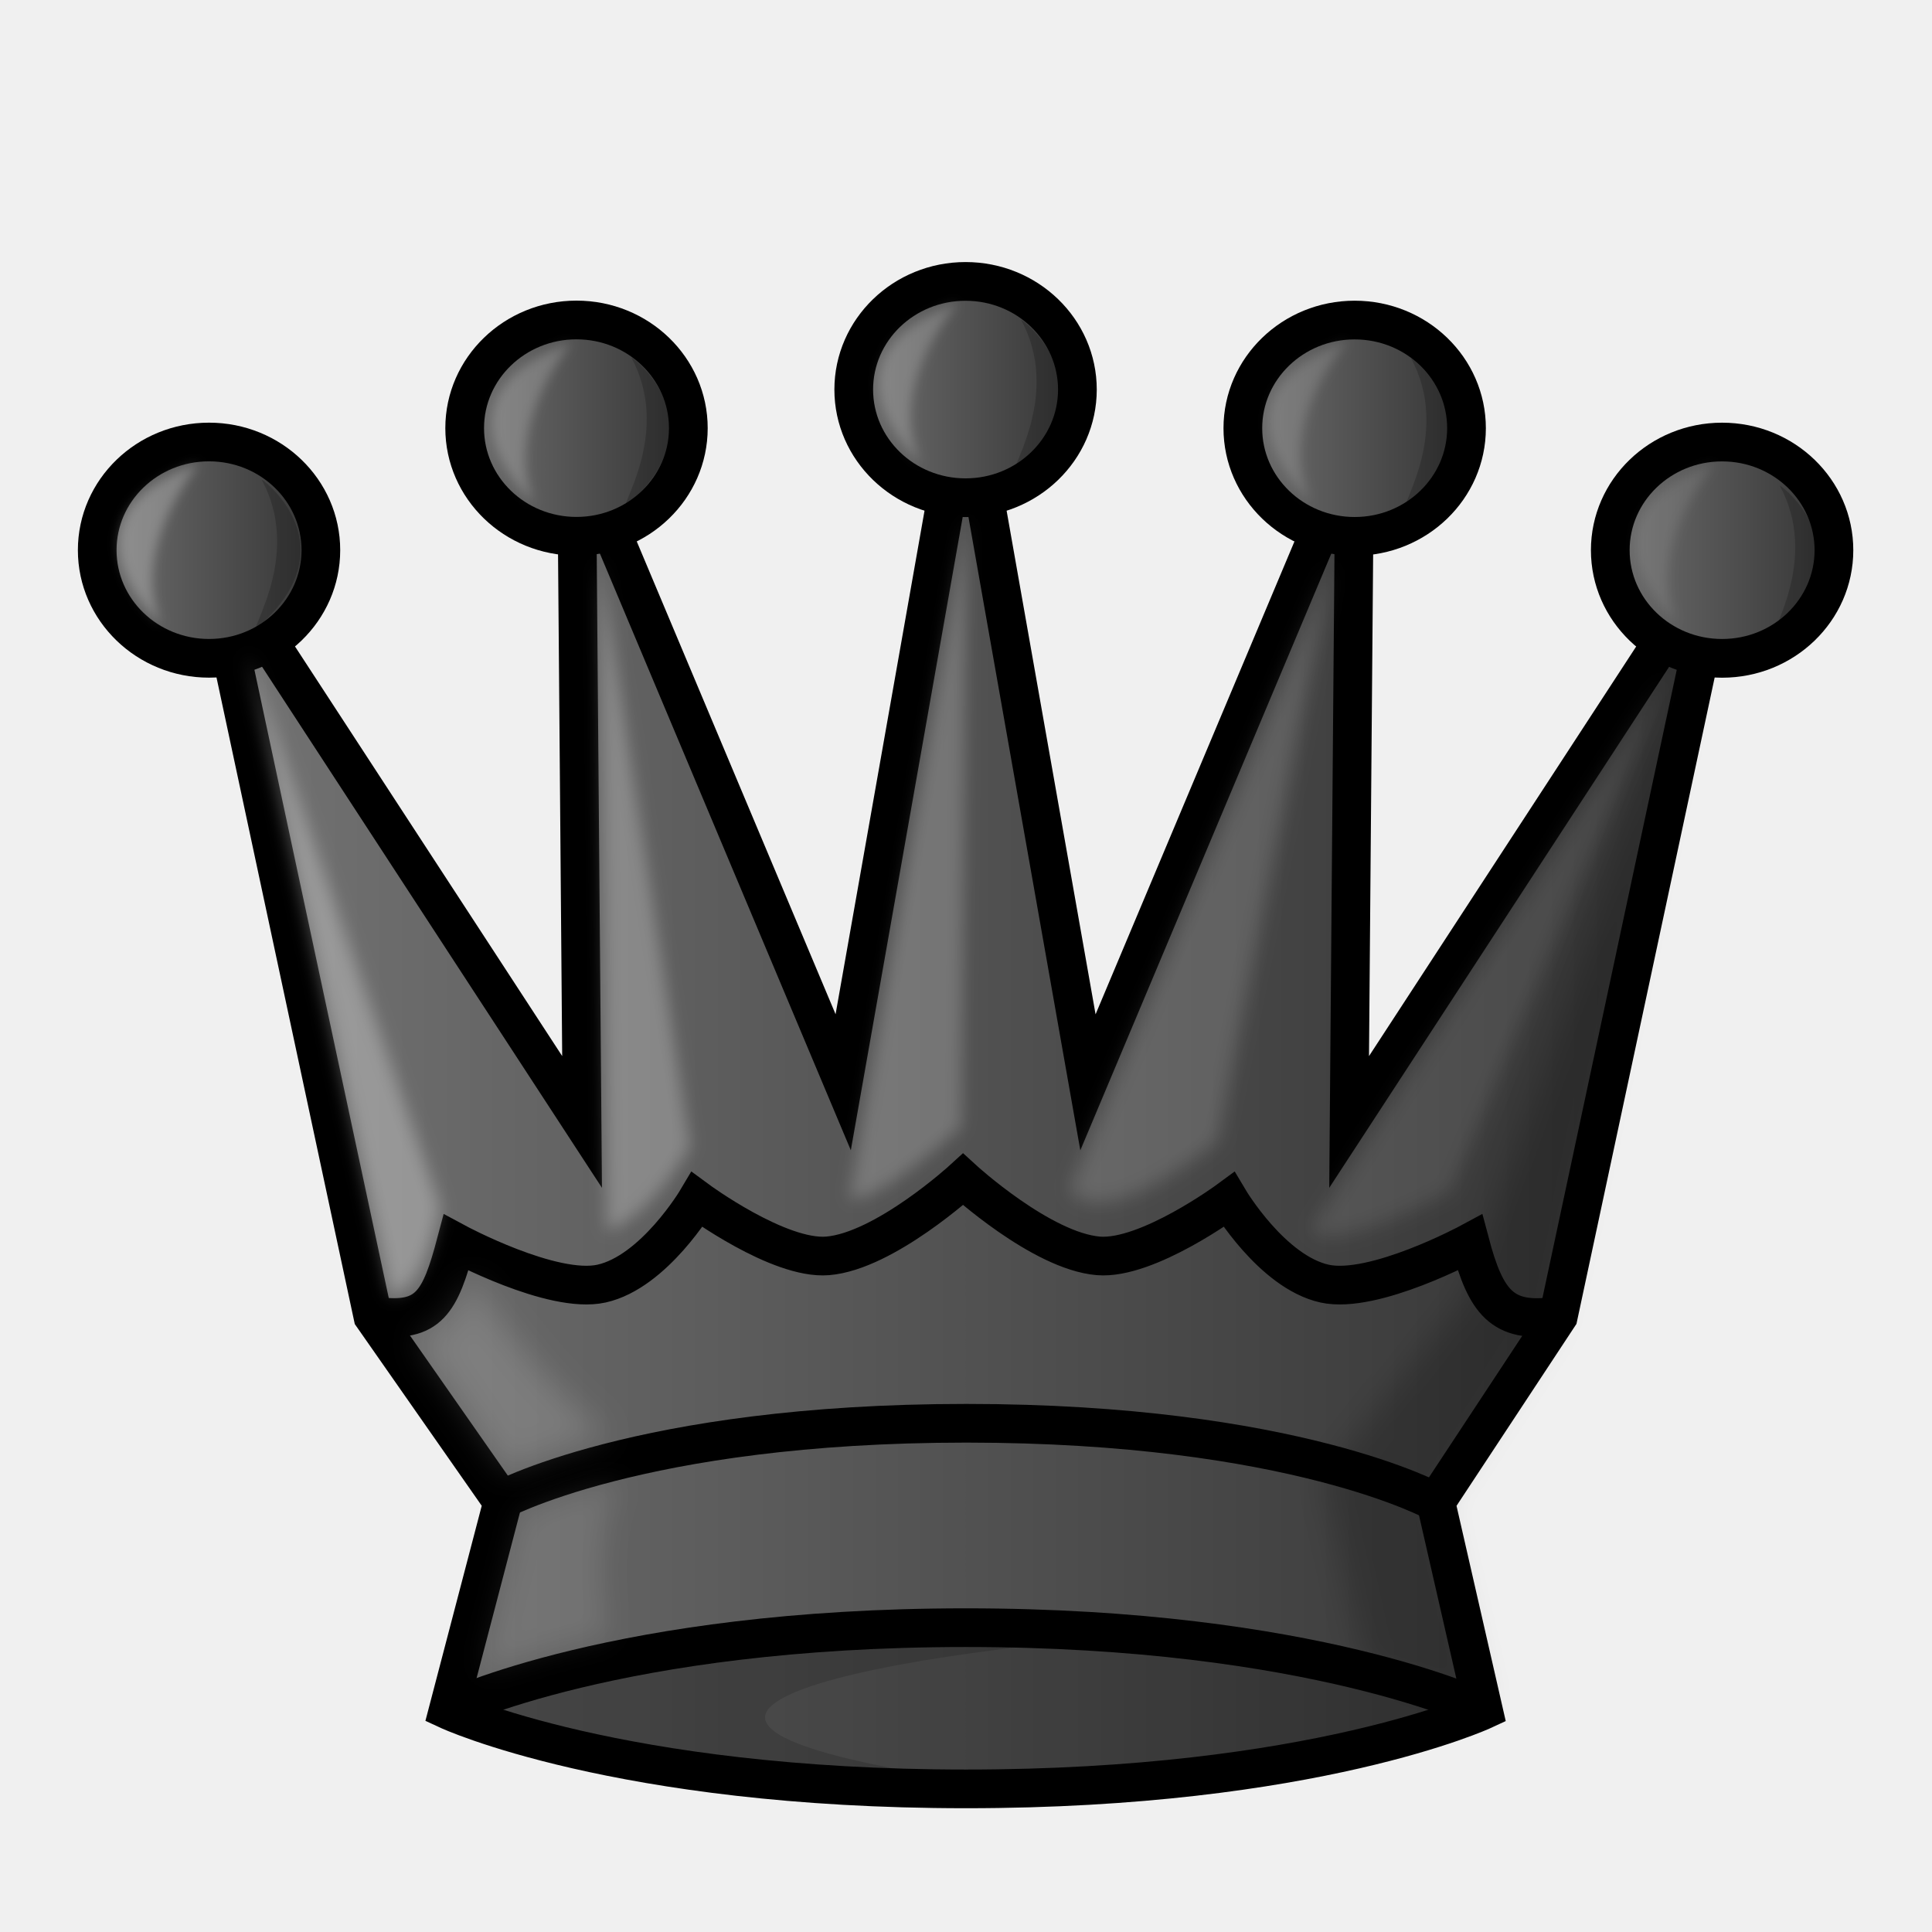
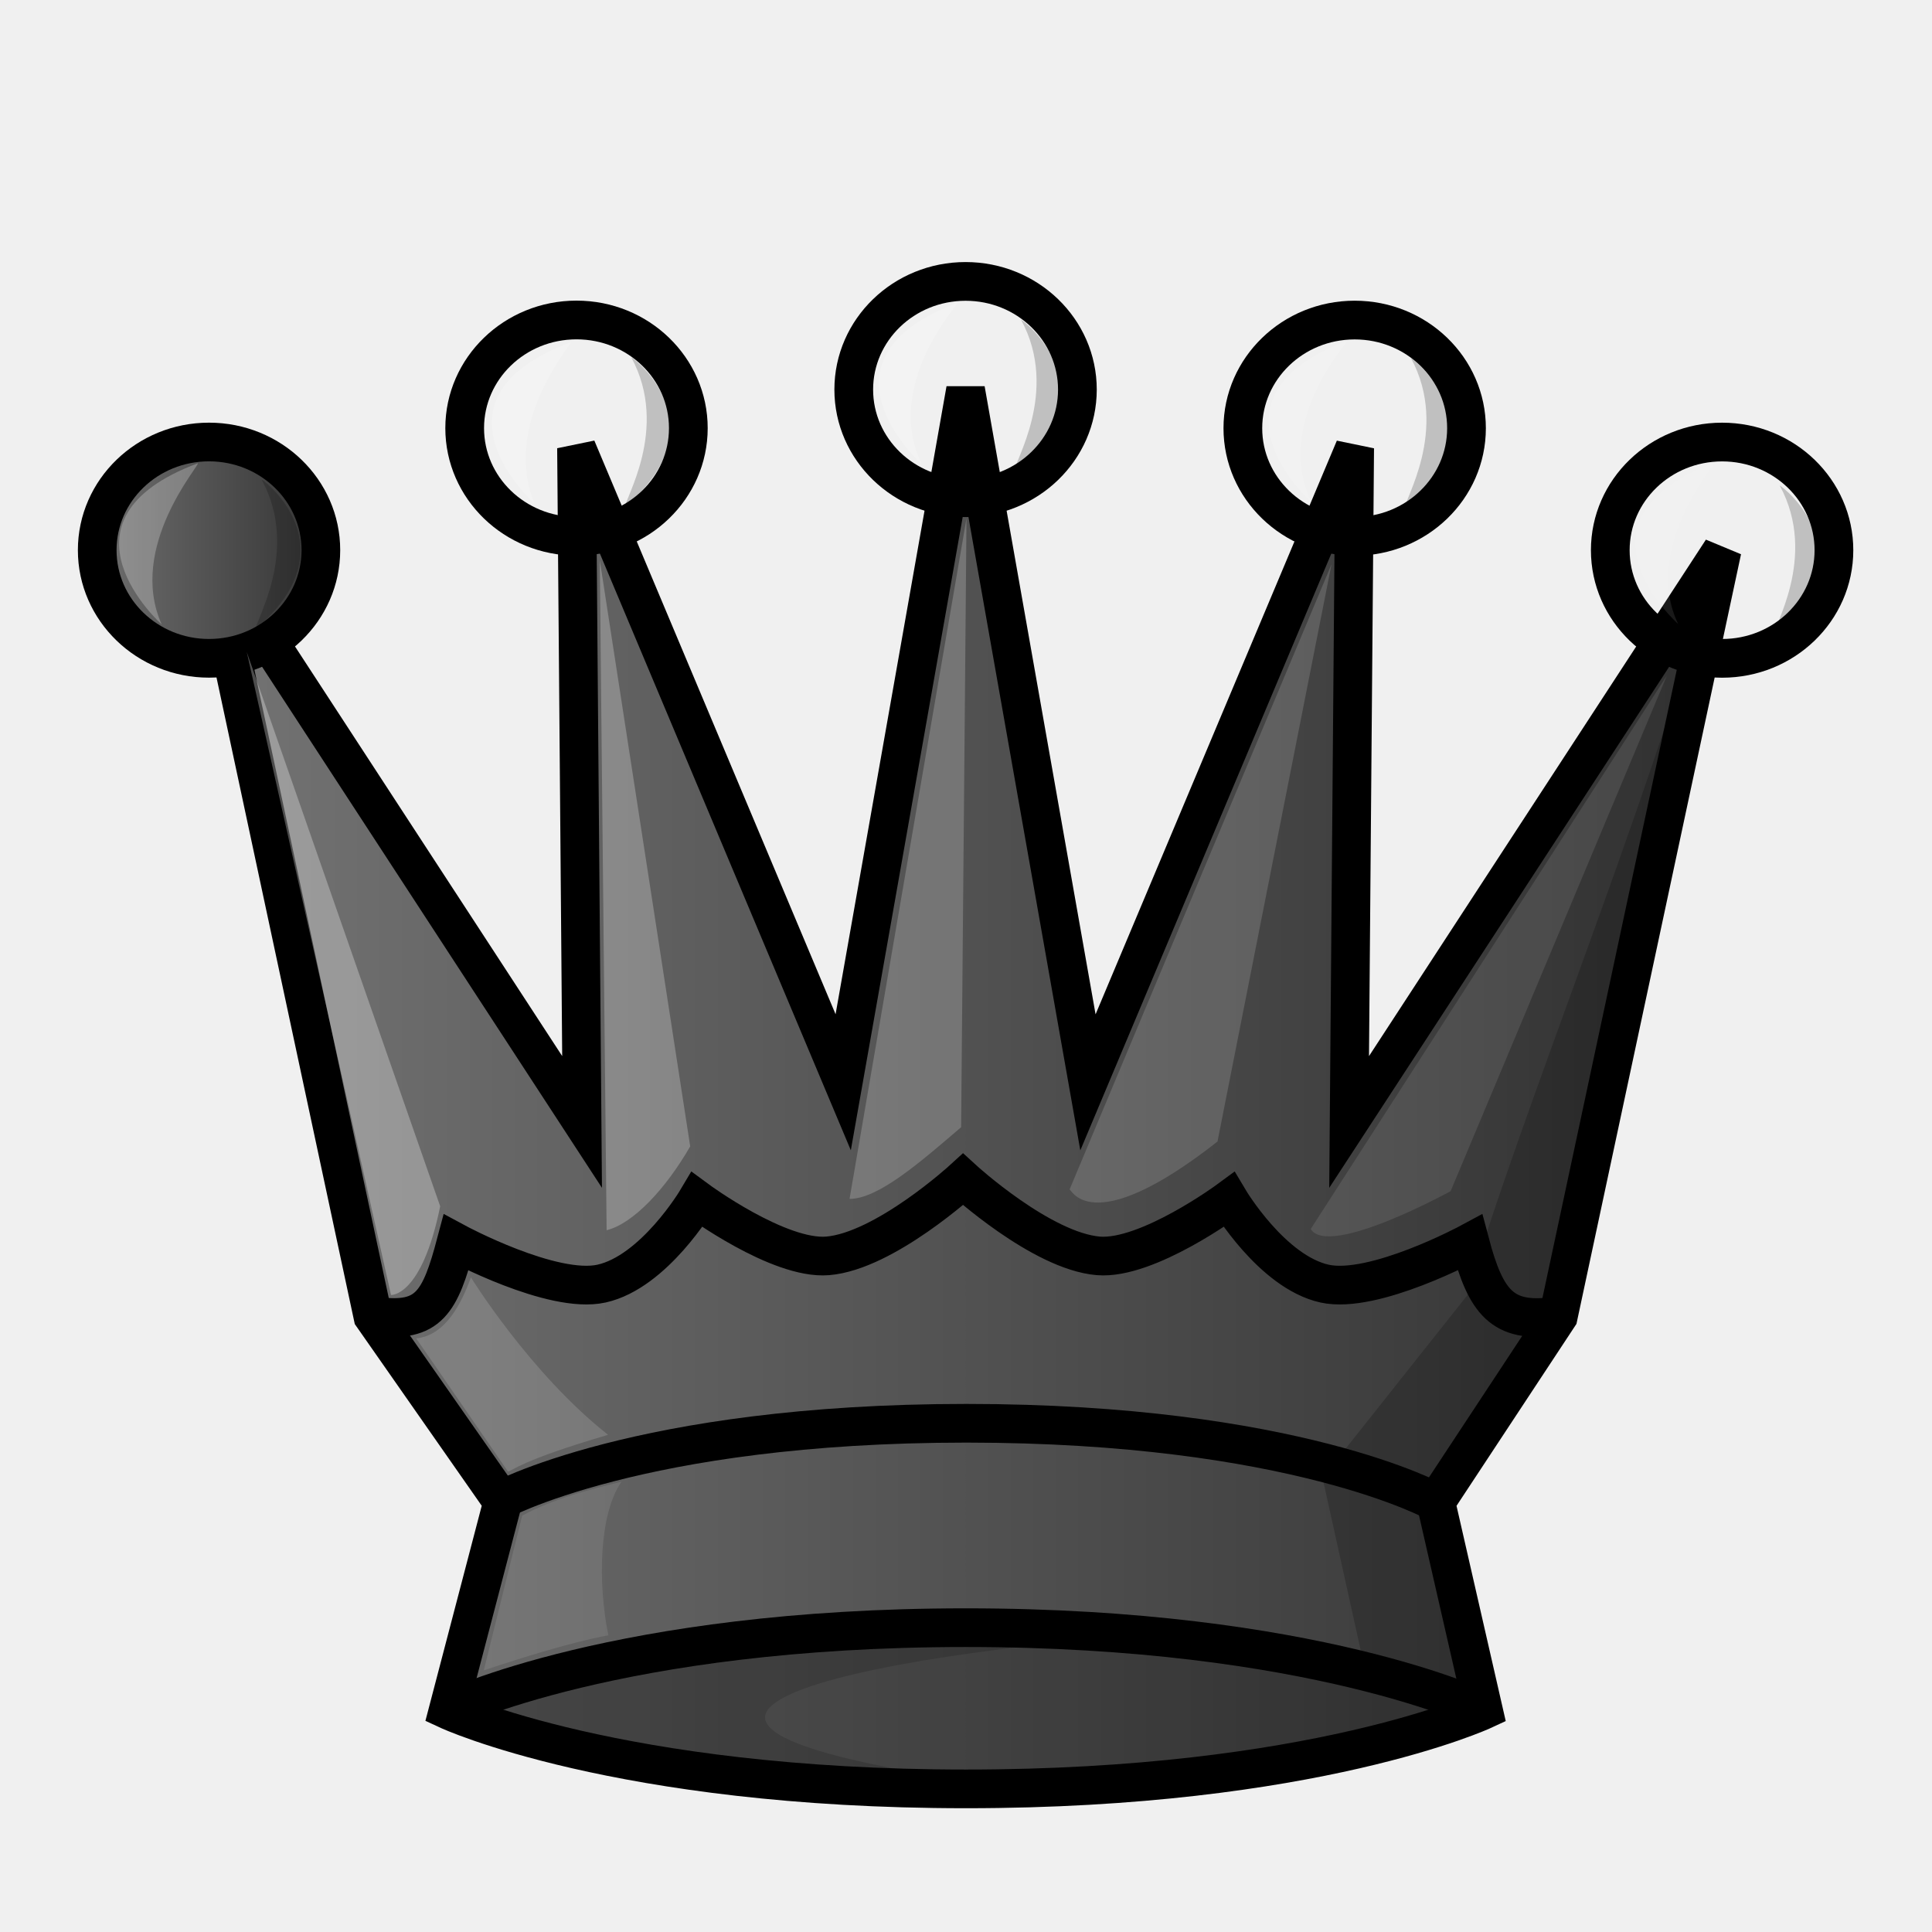
<svg xmlns="http://www.w3.org/2000/svg" xmlns:xlink="http://www.w3.org/1999/xlink" width="50mm" height="50mm" clip-rule="evenodd" fill-rule="evenodd" image-rendering="optimizeQuality" shape-rendering="geometricPrecision" text-rendering="geometricPrecision" viewBox="0 0 50 50">
  <defs>
    <linearGradient id="b" x1="-25.017" x2="14.084" y1="-249.82" y2="-249.82" gradientTransform="matrix(.99988 0 0 .97754 30.455 272.6)" gradientUnits="userSpaceOnUse" xlink:href="#a" />
    <linearGradient id="a" x1="9.241" x2="40.761" y1="27.266" y2="27.266" gradientTransform="matrix(1.0155 0 0 1.0103 -.389 .482)" gradientUnits="userSpaceOnUse">
      <stop stop-color="#737373" offset="0" />
      <stop stop-color="#303030" offset="1" />
    </linearGradient>
    <linearGradient id="c" x1="-27.911" x2="-21.13" y1="-264.3" y2="-264.3" gradientTransform="matrix(.99988 0 0 .97754 29.927 272.6)" gradientUnits="userSpaceOnUse" xlink:href="#a" />
-     <filter id="d" x="-.095" y="-.032" width="1.19" height="1.064" color-interpolation-filters="sRGB">
-       <feGaussianBlur stdDeviation=".388" />
-     </filter>
-     <linearGradient id="e" x1="-18.928" x2="-12.147" y1="-267.53" y2="-267.53" gradientTransform="matrix(.99988 0 0 .97754 30.455 272.6)" gradientUnits="userSpaceOnUse" xlink:href="#a" />
-     <linearGradient id="f" x1="-8.857" x2="-2.076" y1="-268.55" y2="-268.55" gradientTransform="matrix(.99988 0 0 .97754 30.455 272.6)" gradientUnits="userSpaceOnUse" xlink:href="#a" />
-     <linearGradient id="g" x1="1.214" x2="7.995" y1="-267.53" y2="-267.53" gradientTransform="matrix(.99988 0 0 .97754 30.455 272.6)" gradientUnits="userSpaceOnUse" xlink:href="#a" />
-     <linearGradient id="h" x1="10.196" x2="16.978" y1="-264.3" y2="-264.3" gradientTransform="matrix(.99988 0 0 .97754 30.983 272.6)" gradientUnits="userSpaceOnUse" xlink:href="#a" />
-     <filter id="i" x="-.104" y="-.031" width="1.208" height="1.062" color-interpolation-filters="sRGB">
-       <feGaussianBlur stdDeviation=".216" />
-     </filter>
-     <filter id="j" x="-.202" y="-.027" width="1.403" height="1.054" color-interpolation-filters="sRGB">
-       <feGaussianBlur stdDeviation=".197" />
-     </filter>
-     <filter id="k" x="-.164" y="-.028" width="1.327" height="1.056" color-interpolation-filters="sRGB">
-       <feGaussianBlur stdDeviation=".206" />
-     </filter>
-     <filter id="l" x="-.082" y="-.034" width="1.165" height="1.068" color-interpolation-filters="sRGB">
-       <feGaussianBlur stdDeviation=".233" />
-     </filter>
-     <filter id="m" x="-.062" y="-.039" width="1.124" height="1.079" color-interpolation-filters="sRGB">
-       <feGaussianBlur stdDeviation=".237" />
-     </filter>
-     <filter id="n" x="-.164" y="-.08" width="1.329" height="1.161" color-interpolation-filters="sRGB">
-       <feGaussianBlur stdDeviation=".14" />
-     </filter>
-     <filter id="o" x="-.164" y="-.08" width="1.329" height="1.161" color-interpolation-filters="sRGB">
-       <feGaussianBlur stdDeviation=".14" />
-     </filter>
-     <filter id="p" x="-.165" y="-.08" width="1.329" height="1.161" color-interpolation-filters="sRGB">
-       <feGaussianBlur stdDeviation=".14" />
-     </filter>
-     <filter id="q" x="-.165" y="-.08" width="1.329" height="1.161" color-interpolation-filters="sRGB">
-       <feGaussianBlur stdDeviation=".14" />
-     </filter>
-     <filter id="r" x="-.165" y="-.08" width="1.329" height="1.161" color-interpolation-filters="sRGB">
-       <feGaussianBlur stdDeviation=".14" />
-     </filter>
-     <filter id="s" x="-.228" y="-.166" width="1.455" height="1.332" color-interpolation-filters="sRGB">
-       <feGaussianBlur stdDeviation=".338" />
-     </filter>
-     <filter id="t" x="-.193" y="-.191" width="1.386" height="1.382" color-interpolation-filters="sRGB">
-       <feGaussianBlur stdDeviation=".4" />
-     </filter>
  </defs>
  <path d="M37.159 38.874l3.17-4.809 4.239-19.826-9.653 14.798.144-17.439-6.903 16.413-3.167-17.929-3.167 17.927-6.902-16.413.144 17.44L5.41 14.236 9.65 34.063l3.36 4.809-1.41 5.385s4.397 2.039 13.4 2.039c9.005 0 13.39-2.038 13.39-2.038z" fill="url(#b)" stroke-linecap="round" stroke-width="1.001" stroke="#000" />
  <path d="M9.747 34.064c1.347.18 1.645-.355 2.056-1.906 0 0 2.488 1.343 3.762 1.062 1.365-.301 2.474-2.172 2.474-2.172s2.113 1.559 3.38 1.454c1.475-.122 3.504-1.98 3.504-1.98s2.029 1.858 3.503 1.98c1.268.105 3.38-1.454 3.38-1.454s1.11 1.87 2.475 2.172c1.274.281 3.762-1.062 3.762-1.062.411 1.551.84 2.088 2.187 1.907" fill="none" stroke-linecap="round" stroke-width="1.001" stroke="#000" />
  <ellipse cx="5.41" cy="14.238" rx="2.894" ry="2.799" fill="url(#c)" stroke-linejoin="round" stroke-linecap="round" stroke-width="1.001" stroke="#000" />
  <path transform="matrix(.99988 0 0 .97754 30.455 272.6)" d="M13.559-262.78c-1.191 4.726-4.701 13.531-6.049 18.221l-3.738 4.819 1.08 4.99 3.08 1.16-1.227-5.51 2.961-4.677z" filter="url(#d)" opacity=".2" style="mix-blend-mode:normal" />
  <path d="M24.496 41.69c-4.835 0-9.67.857-12.894 2.57 3.226 1.714 8.068 1.746 12.908 1.745-11.917-1.877 1.961-3.693 6.74-3.726-2.135-.391-4.443-.589-6.753-.589z" opacity=".15" />
  <path d="M11.601 44.26s4.388-2.136 13.392-2.136 13.392 2.136 13.392 2.136M12.857 38.874s3.666-2.04 12.151-2.04 12.151 2.04 12.151 2.04" fill="none" stroke-width="1.001" stroke="#000" />
  <ellipse cx="14.92" cy="11.08" rx="2.894" ry="2.799" fill="url(#e)" stroke-linecap="round" stroke-linejoin="round" stroke-width="1.002" stroke="#000" />
  <ellipse cx="24.989" cy="10.082" rx="2.894" ry="2.799" fill="url(#f)" stroke-linecap="round" stroke-linejoin="round" stroke-width="1.002" stroke="#000" />
  <ellipse cx="35.059" cy="11.082" rx="2.894" ry="2.799" fill="url(#g)" stroke-linecap="round" stroke-linejoin="round" stroke-width="1.002" stroke="#000" />
  <ellipse cx="44.568" cy="14.239" rx="2.894" ry="2.799" fill="url(#h)" stroke-linecap="round" stroke-linejoin="round" stroke-width="1.002" stroke="#000" />
  <path d="M6.386 16.873l3.733 16.641s.794.057 1.273-2.295z" fill="#fff" filter="url(#i)" opacity=".3" />
  <path d="M15.522 14.499l2.34 15.169c-.625 1.087-1.471 2-2.163 2.17z" fill="#fff" filter="url(#j)" opacity=".25" />
  <path d="M21.986 31.027l3.027-17.612-.139 15.757c-1.066.913-2.15 1.858-2.888 1.855z" fill="#fff" filter="url(#k)" opacity=".2" />
  <path d="M34.459 14.605l-6.78 16.182c.016-.092.467 1.394 3.83-1.244z" fill="#fff" filter="url(#l)" opacity=".15" />
  <path d="M33.921 31.807l9.219-14.326-5.598 13.346s-3.153 1.734-3.621.98z" fill="#fff" filter="url(#m)" opacity=".1" />
  <path d="M4.184 16.16s-3.017-2.692.934-4.17c.088.013-1.833 2.155-.934 4.17z" fill="#fff" filter="url(#n)" opacity=".25" />
  <path d="M13.831 13.031s-3.018-2.692.934-4.17c.09 0-1.796 2.054-.934 4.17z" fill="#fff" filter="url(#o)" opacity=".2" />
  <path d="M23.849 12.006s-3.018-2.692.934-4.17c.059 0-1.927 2.09-.934 4.17z" fill="#fff" filter="url(#p)" opacity=".2" />
  <path d="M33.935 12.992s-3.018-2.692.934-4.17c.044-.004-1.919 2.093-.934 4.17z" fill="#fff" filter="url(#q)" opacity=".15" />
  <path d="M43.431 16.15s-3.018-2.692.934-4.17c.046.017-1.882 2.19-.934 4.17z" fill="#fff" filter="url(#r)" opacity=".1" />
  <path d="M24.993 46.396c-9.004 0-13.392-2.136-13.392-2.136s4.387-2.137 13.392-2.137c9.004 0 13.392 2.137 13.392 2.137s-4.388 2.136-13.392 2.136zM6.771 12.412c.08.026 2.315 1.75-.147 3.864-.074-.124 1.162-2.001.147-3.864zM16.336 9.246c.08.026 2.314 1.75-.148 3.863-.074-.124 1.162-2 .148-3.863zM26.425 8.276c.08.026 2.314 1.75-.148 3.864-.074-.124 1.162-2.001.148-3.864zM36.515 9.268c.08.027 2.314 1.751-.148 3.864-.074-.124 1.162-2 .148-3.864zM46.059 12.565c.08.026 2.314 1.75-.148 3.864-.074-.124 1.162-2.001.148-3.864z" opacity=".2" />
  <path d="M13.514 39.223c.848-.45 1.7-.66 2.571-.878-.587.84-.616 2.64-.34 3.978 0 0-.89.125-3.224.905z" fill="#fff" opacity=".1" filter="url(#s)" />
  <path d="M13.146 38.084c.11-.016.33-.29 2.591-.951-2.014-1.585-3.55-4.075-3.55-4.075-.329.914-.773 1.514-1.415 1.58z" fill="#fff" opacity=".15" filter="url(#t)" />
</svg>
